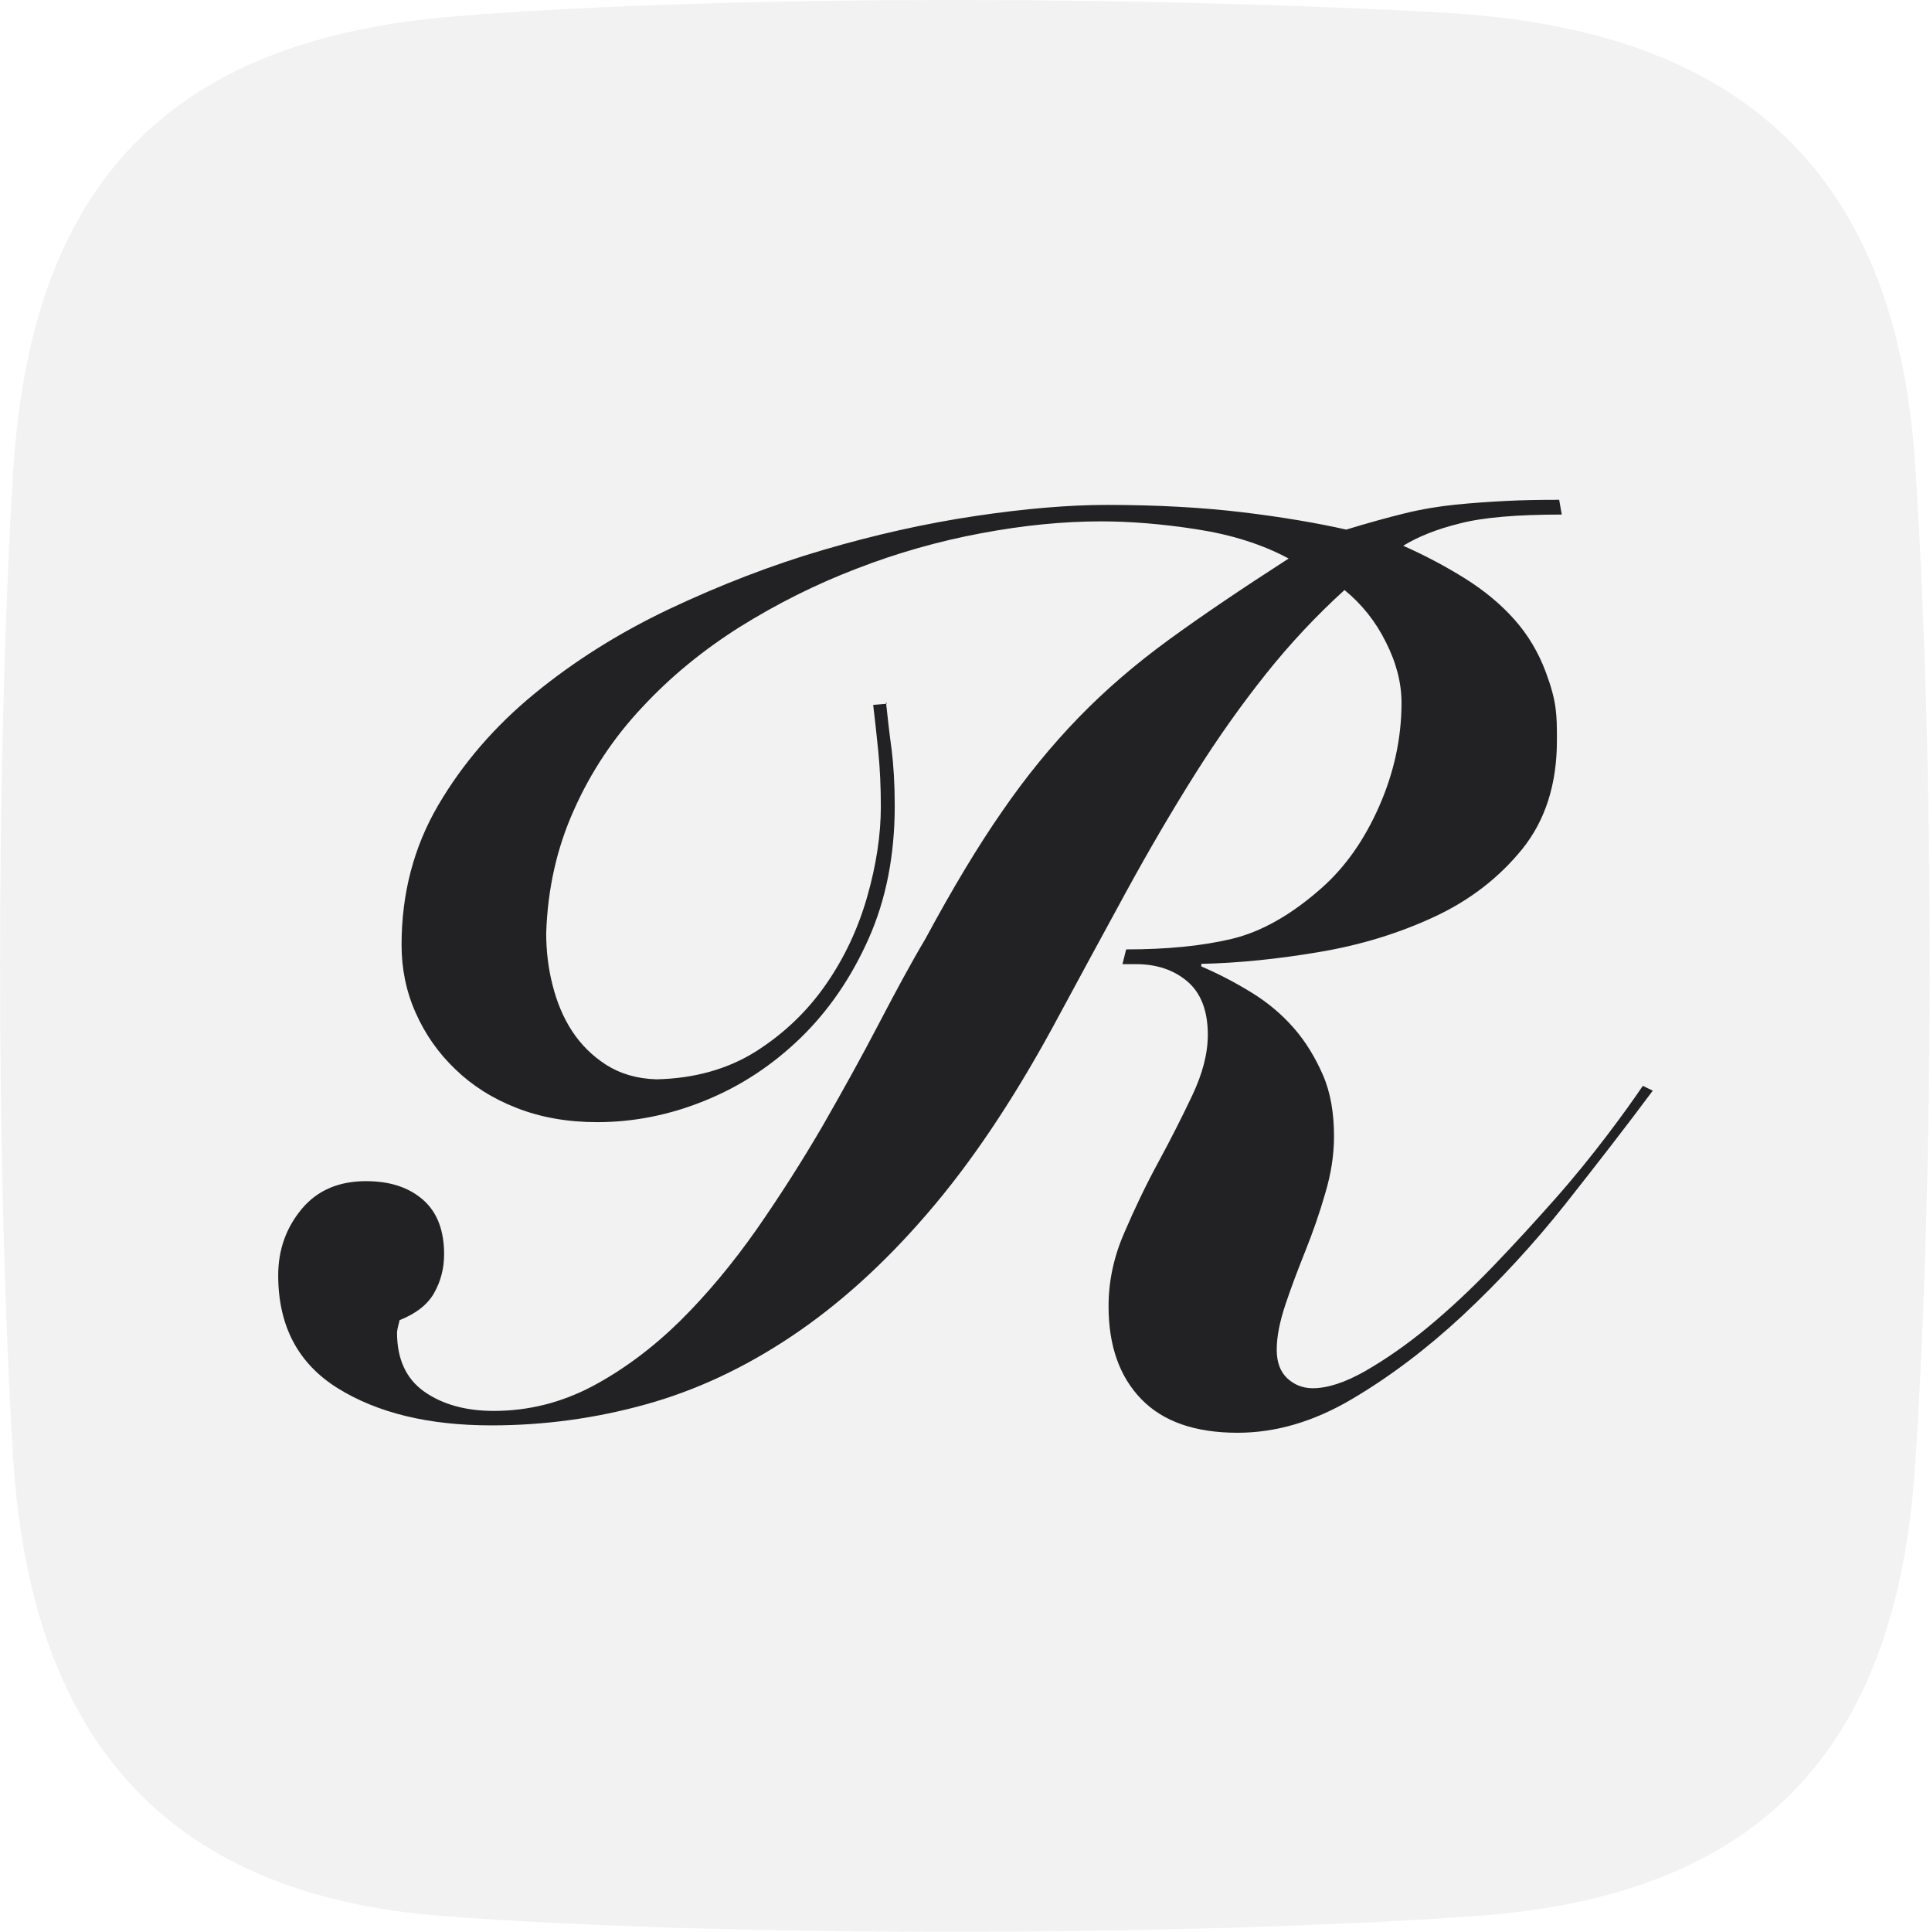
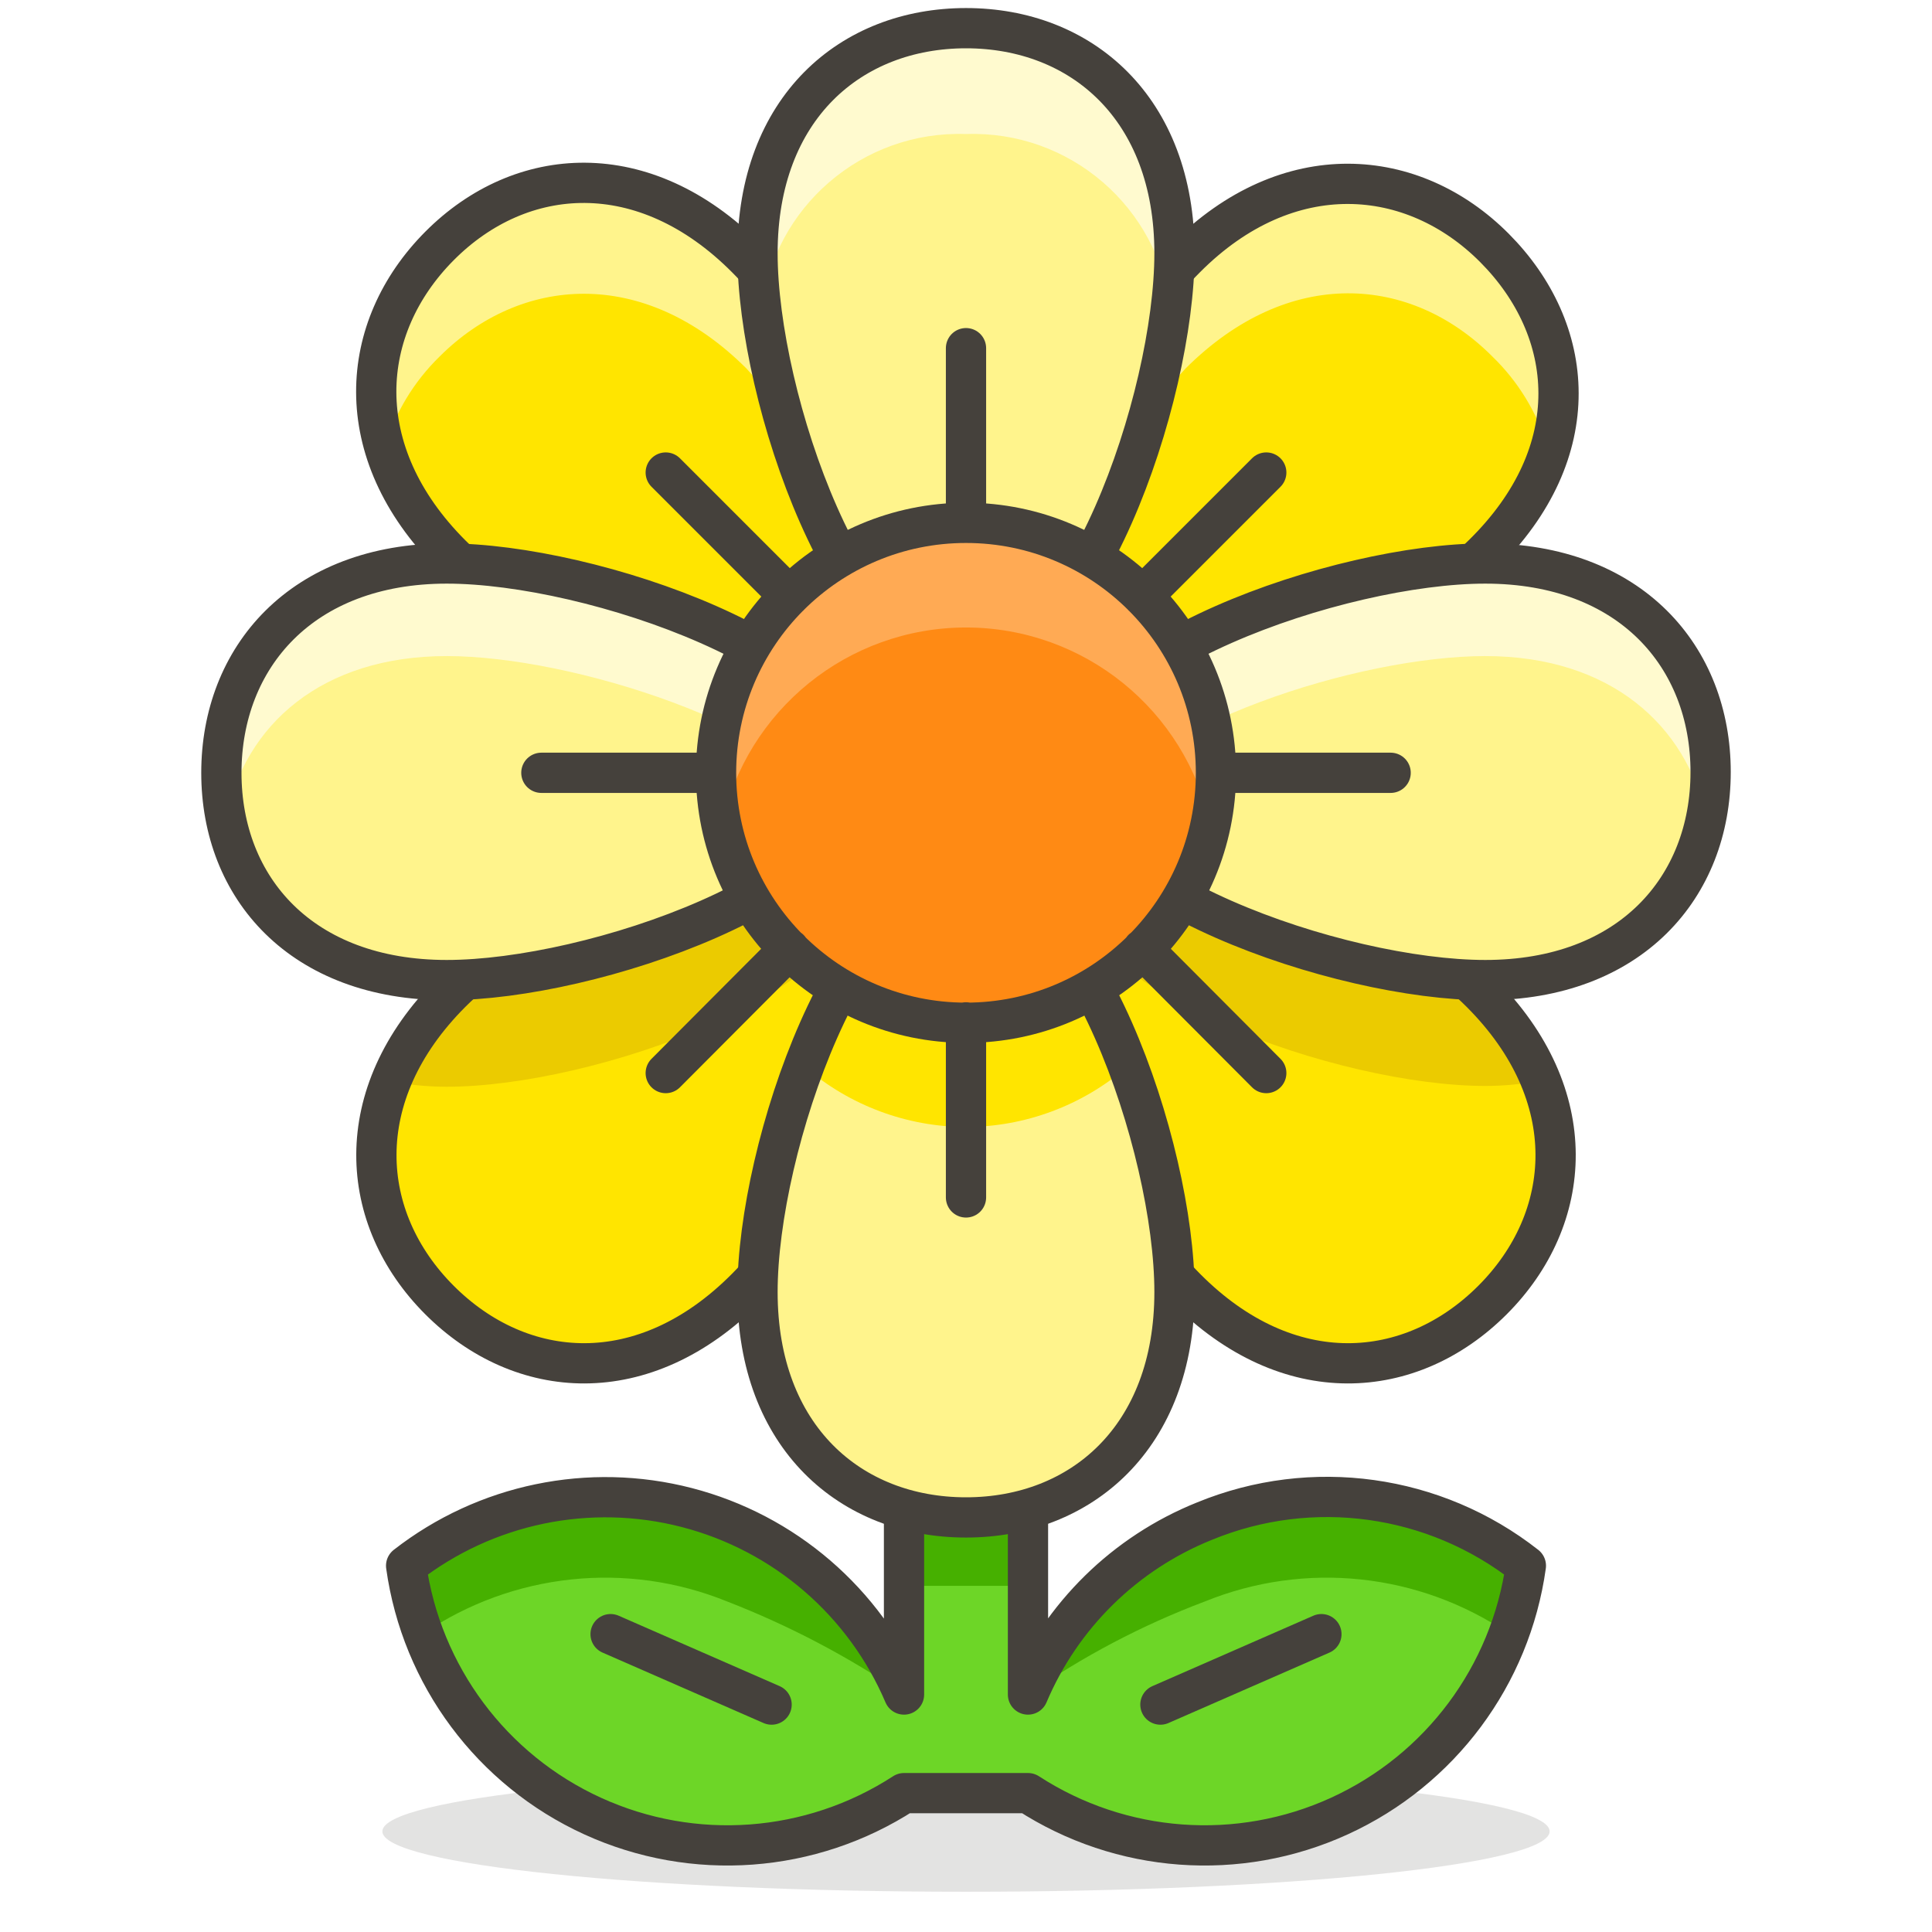
- <svg xmlns="http://www.w3.org/2000/svg" viewBox="0 0 68.03 68.11">
-   <path d="M16.1.57c9.98-.79 24.79-.69 34.86-.12s15.87 5.3 16.57 15.9.67 25.2 0 35.32-5.58 15.18-15.52 15.88c-10.08.71-26.32.76-36.37 0S1.05 61.01.46 51.34c-.61-10.1-.61-24.55 0-34.65S5.84 1.39 16.1.57" style="fill:#f2f2f2" />
-   <path d="M31.24 24.74c.06.55.12 1.11.2 1.68.07.57.11 1.23.11 1.99 0 1.75-.31 3.31-.92 4.68s-1.41 2.54-2.4 3.5-2.11 1.7-3.37 2.21c-1.25.51-2.52.76-3.8.76-1.05 0-2-.17-2.84-.5-.85-.33-1.57-.79-2.16-1.36a6.2 6.2 0 0 1-1.4-1.99c-.34-.76-.5-1.56-.5-2.4q0-2.715 1.29-4.92t3.39-3.93c1.4-1.15 2.99-2.15 4.76-2.99 1.78-.84 3.58-1.54 5.42-2.08s3.63-.94 5.38-1.2 3.29-.39 4.63-.39c1.78 0 3.37.09 4.79.26 1.41.17 2.63.38 3.65.61.76-.23 1.44-.42 2.05-.57s1.22-.25 1.81-.31c.6-.06 1.19-.1 1.77-.13s1.21-.04 1.88-.04l.09.52c-1.57 0-2.77.1-3.58.31-.82.2-1.49.47-2.01.79.79.35 1.52.74 2.19 1.16s1.25.9 1.73 1.44q.72.81 1.11 1.86c.39 1.05.39 1.5.39 2.4 0 1.55-.41 2.82-1.22 3.83-.82 1.01-1.84 1.8-3.08 2.38s-2.59 1-4.07 1.25q-2.205.375-4.17.42v.09c.61.26 1.2.57 1.77.92s1.06.76 1.49 1.25c.42.48.76 1.04 1.03 1.66s.39 1.35.39 2.16c0 .64-.1 1.31-.31 2.01-.2.7-.44 1.38-.7 2.03s-.5 1.28-.7 1.88-.31 1.13-.31 1.6c0 .44.12.77.37 1.01.25.23.55.35.9.35.52 0 1.14-.2 1.86-.61.71-.41 1.45-.92 2.21-1.55s1.52-1.34 2.29-2.14 1.5-1.6 2.19-2.38 1.3-1.54 1.84-2.25.95-1.29 1.25-1.73l.35.17c-.93 1.25-1.97 2.59-3.1 4.02a36 36 0 0 1-3.61 3.91c-1.27 1.18-2.57 2.16-3.91 2.95s-2.68 1.18-4.02 1.18c-1.49 0-2.62-.39-3.39-1.18s-1.16-1.88-1.16-3.28c0-.87.18-1.73.55-2.58.36-.84.76-1.68 1.2-2.49s.84-1.6 1.2-2.36.55-1.47.55-2.14c0-.84-.24-1.47-.72-1.88s-1.09-.61-1.81-.61h-.48l.13-.52c1.43 0 2.67-.12 3.72-.37s2.11-.85 3.19-1.81c.82-.73 1.49-1.68 2.01-2.86s.79-2.4.79-3.65c0-.7-.18-1.41-.55-2.14-.36-.73-.85-1.34-1.46-1.84-.99.9-1.92 1.89-2.78 2.97s-1.69 2.25-2.49 3.52-1.61 2.65-2.43 4.15-1.69 3.11-2.62 4.83c-1.4 2.56-2.86 4.74-4.39 6.51-1.53 1.78-3.13 3.22-4.79 4.33s-3.37 1.91-5.14 2.4c-1.76.49-3.58.74-5.44.74-2.22 0-4.02-.44-5.42-1.31s-2.1-2.2-2.1-3.98c0-.9.28-1.68.83-2.34s1.31-.98 2.27-.98q1.26 0 2.01.66c.5.44.74 1.08.74 1.92 0 .5-.12.95-.35 1.36s-.64.73-1.22.96c-.06.23-.09.38-.09.44 0 .93.32 1.63.96 2.08s1.46.68 2.45.68q1.83 0 3.48-.87c1.09-.58 2.12-1.35 3.08-2.29.96-.95 1.86-2.03 2.71-3.24a54 54 0 0 0 2.34-3.67c.71-1.24 1.37-2.43 1.97-3.58s1.14-2.15 1.64-2.99c.96-1.78 1.86-3.28 2.71-4.5.84-1.22 1.74-2.32 2.69-3.3s2.01-1.89 3.19-2.75 2.59-1.81 4.22-2.86c-.93-.5-2.01-.84-3.24-1.03-1.22-.19-2.35-.28-3.37-.28-1.34 0-2.75.14-4.24.42s-2.95.69-4.39 1.25c-1.44.55-2.81 1.24-4.11 2.05-1.3.82-2.45 1.76-3.45 2.84a12.9 12.9 0 0 0-2.4 3.61c-.6 1.33-.93 2.78-.98 4.35 0 .61.07 1.22.22 1.81.15.6.37 1.14.68 1.62q.465.72 1.2 1.2c.5.32 1.09.5 1.79.52 1.34-.03 2.51-.36 3.5-.98.99-.63 1.81-1.41 2.47-2.36s1.14-1.98 1.46-3.1.48-2.18.48-3.17q0-1.05-.09-1.95c-.06-.6-.12-1.14-.18-1.64l.48-.04Z" style="fill:#222124" />
+ <svg xmlns="http://www.w3.org/2000/svg" width="undefined" height="undefined" viewBox="0 0 48 48">
+   <path fill="#45413c" d="M9.5 45.5a14.5 1.5 0 1 0 29 0a14.5 1.5 0 1 0-29 0Z" opacity=".15" />
+   <path fill="#6dd627" d="M29.93 37.79a8 8 0 0 0-4.39 4.31v-7.86h-3.08v7.86a8.06 8.06 0 0 0-12.37-3.2a8.06 8.06 0 0 0 12.37 5.65h3.08a8.06 8.06 0 0 0 12.37-5.65a8 8 0 0 0-7.98-1.11Z" />
+   <path fill="#46b000" d="M25.54 42.1a20 20 0 0 1 4.39-2.31a8.05 8.05 0 0 1 7.56.8a8 8 0 0 0 .42-1.69a8.06 8.06 0 0 0-12.37 3.2Zm-3.08-7.86h3.08v5.16h-3.08zm-4.39 5.55a21.8 21.8 0 0 1 4.39 2.31a8.06 8.06 0 0 0-12.37-3.2a8 8 0 0 0 .42 1.69a8.05 8.05 0 0 1 7.56-.8Z" />
+   <path fill="none" stroke="#45413c" stroke-linecap="round" stroke-linejoin="round" d="M29.93 37.79a8 8 0 0 0-4.39 4.31v-7.86h-3.08v7.86a8.06 8.06 0 0 0-12.37-3.2a8.06 8.06 0 0 0 12.37 5.65h3.08a8.06 8.06 0 0 0 12.37-5.65a8 8 0 0 0-7.98-1.11Z" />
+   <path fill="#ffe500" d="M18.54 6.41c2.55 2.55 5.64 8.92 3.62 11s-8.39-1.07-10.95-3.63s-2.31-5.64-.29-7.67s5.08-2.25 7.62.3Zm18.25 18.25C34.23 22.11 27.86 19 25.84 21s1.07 8.43 3.62 11s5.6 2.32 7.62.3s2.26-5.09-.29-7.64Z" />
+   <path fill="#ebcb00" d="M38.28 26.85a6.57 6.57 0 0 0-1.49-2.19c-2.15-2.15-7-4.67-9.69-4.22a2.28 2.28 0 0 0-.5 1.36c0 2.86 6.69 5.18 10.3 5.18a7.52 7.52 0 0 0 1.38-.13Z" />
+   <path fill="#ffe500" d="M11.21 24.66c2.56-2.55 8.93-5.65 11-3.62S21.09 29.43 18.54 32s-5.6 2.32-7.62.3s-2.26-5.09.29-7.64Z" />
+   <path fill="#ebcb00" d="M11.1 27c3.61 0 10.3-2.32 10.3-5.18a2.28 2.28 0 0 0-.5-1.36c-2.69-.45-7.54 2.07-9.69 4.22a6.57 6.57 0 0 0-1.49 2.19a7.52 7.52 0 0 0 1.38.13Z" />
+   <path fill="none" stroke="#45413c" stroke-linecap="round" stroke-linejoin="round" d="M36.79 24.66C34.23 22.11 27.86 19 25.84 21s1.07 8.43 3.62 11s5.6 2.32 7.62.3s2.26-5.09-.29-7.64Zm-25.58 0c2.56-2.55 8.93-5.65 11-3.62S21.09 29.43 18.54 32s-5.6 2.32-7.62.3s-2.26-5.09.29-7.64Z" />
+   <path fill="#ffe500" d="M29.46 6.41c-2.55 2.55-5.64 8.92-3.62 11s8.39-1.07 11-3.63s2.31-5.59.29-7.62s-5.13-2.3-7.67.25Z" />
+   <path fill="#fff48c" d="M10.92 8.86c2-2 5.06-2.26 7.62.29a17.65 17.65 0 0 1 4.08 7.47c.94-2.54-1.79-7.92-4.08-10.21c-2.56-2.55-5.6-2.32-7.62-.3a4.92 4.92 0 0 0-1.36 5a5.23 5.23 0 0 1 1.36-2.25Zm18.54.29c2.56-2.55 5.6-2.32 7.62-.29a5.23 5.23 0 0 1 1.36 2.22a4.92 4.92 0 0 0-1.36-5c-2-2-5.06-2.25-7.62.3c-2.29 2.29-5 7.67-4.08 10.21a17.65 17.65 0 0 1 4.08-7.44Z" />
+   <path fill="none" stroke="#45413c" stroke-linecap="round" stroke-linejoin="round" d="M18.54 6.41c2.55 2.55 5.64 8.92 3.62 11s-8.39-1.07-10.95-3.63s-2.31-5.64-.29-7.67s5.08-2.25 7.62.3Zm10.92 0c-2.55 2.55-5.64 8.92-3.62 11s8.39-1.07 11-3.63s2.31-5.59.29-7.62s-5.13-2.3-7.67.25Z" />
+   <path fill="#fff48c" d="M29.18 6.29c0 3.61-2.32 10.3-5.18 10.3s-5.18-6.69-5.18-10.3S21.14.7 24 .7s5.18 1.98 5.18 5.59Z" />
+   <path fill="#fffacf" d="M24 3.33a4.94 4.94 0 0 1 5.08 4.37a12.12 12.12 0 0 0 .1-1.41C29.18 2.68 26.86.7 24 .7s-5.18 2-5.18 5.59a12.12 12.12 0 0 0 .1 1.41A4.94 4.94 0 0 1 24 3.33Z" />
+   <path fill="none" stroke="#45413c" stroke-linecap="round" stroke-linejoin="round" d="M29.18 6.29c0 3.61-2.32 10.3-5.18 10.3s-5.18-6.69-5.18-10.3S21.14.7 24 .7s5.18 1.98 5.18 5.59Z" />
+   <path fill="#fff48c" d="M29.18 32.1c0-3.61-2.32-10.3-5.18-10.3s-5.18 6.69-5.18 10.3s2.32 5.6 5.18 5.6s5.18-1.99 5.18-5.6Z" />
+   <path fill="#ffe500" d="M24 28a6.16 6.16 0 0 0 4-1.49c-1-2.54-2.4-4.71-4-4.71s-3.08 2.2-4 4.71A6.16 6.16 0 0 0 24 28Z" />
+   <path fill="none" stroke="#45413c" stroke-linecap="round" stroke-linejoin="round" d="M29.18 32.1c0-3.61-2.32-10.3-5.18-10.3s-5.18 6.69-5.18 10.3s2.32 5.6 5.18 5.6s5.18-1.99 5.18-5.6Z" />
+   <path fill="#fff48c" d="M11.1 14c3.61 0 10.3 2.32 10.3 5.18s-6.69 5.17-10.3 5.17s-5.6-2.29-5.6-5.15S7.49 14 11.1 14Zm25.8 0c-3.61 0-10.3 2.32-10.3 5.18s6.69 5.17 10.3 5.17s5.6-2.31 5.6-5.17S40.51 14 36.9 14Z" />
+   <path fill="#fffacf" d="M11.1 16.3c3.11 0 8.52 1.73 10 4a2.23 2.23 0 0 0 .35-1.14c0-2.86-6.69-5.18-10.3-5.18S5.5 16.34 5.5 19.2a6.12 6.12 0 0 0 .11 1.14C6.08 18 8 16.3 11.1 16.3Zm25.8 0c3.12 0 5 1.73 5.49 4a6.12 6.12 0 0 0 .11-1.14c0-2.86-2-5.18-5.6-5.18s-10.3 2.36-10.3 5.22a2.23 2.23 0 0 0 .4 1.14c1.38-2.34 6.79-4.04 9.9-4.04Z" />
+   <path fill="none" stroke="#45413c" stroke-linecap="round" stroke-linejoin="round" d="M11.1 14c3.61 0 10.3 2.32 10.3 5.18s-6.69 5.17-10.3 5.17s-5.6-2.29-5.6-5.15S7.49 14 11.1 14Zm25.8 0c-3.61 0-10.3 2.32-10.3 5.18s6.69 5.17 10.3 5.17s5.6-2.31 5.6-5.17S40.51 14 36.9 14Z" />
+   <path fill="#ff8a14" d="M17.79 19.2a6.21 6.21 0 1 0 12.42 0a6.21 6.21 0 1 0-12.42 0Z" />
+   <path fill="#ffaa54" d="M24 15.59a6.21 6.21 0 0 1 6.07 4.91a6.21 6.21 0 1 0-12.14 0A6.21 6.21 0 0 1 24 15.59Z" />
+   <path fill="none" stroke="#45413c" stroke-linecap="round" stroke-linejoin="round" d="M17.79 19.2a6.21 6.21 0 1 0 12.42 0a6.21 6.21 0 1 0-12.42 0Zm11.04 23.15l4-1.75m-13.66 1.75l-4-1.75M24 12.99V8.65m0 21.1V25.4m-4.39-10.59l-3.07-3.07m14.92 14.92l-3.07-3.08m-10.6-4.38h-4.34m21.1 0h-4.34m-10.6 4.38l-3.07 3.08m14.92-14.92l-3.07 3.07" />
</svg>
